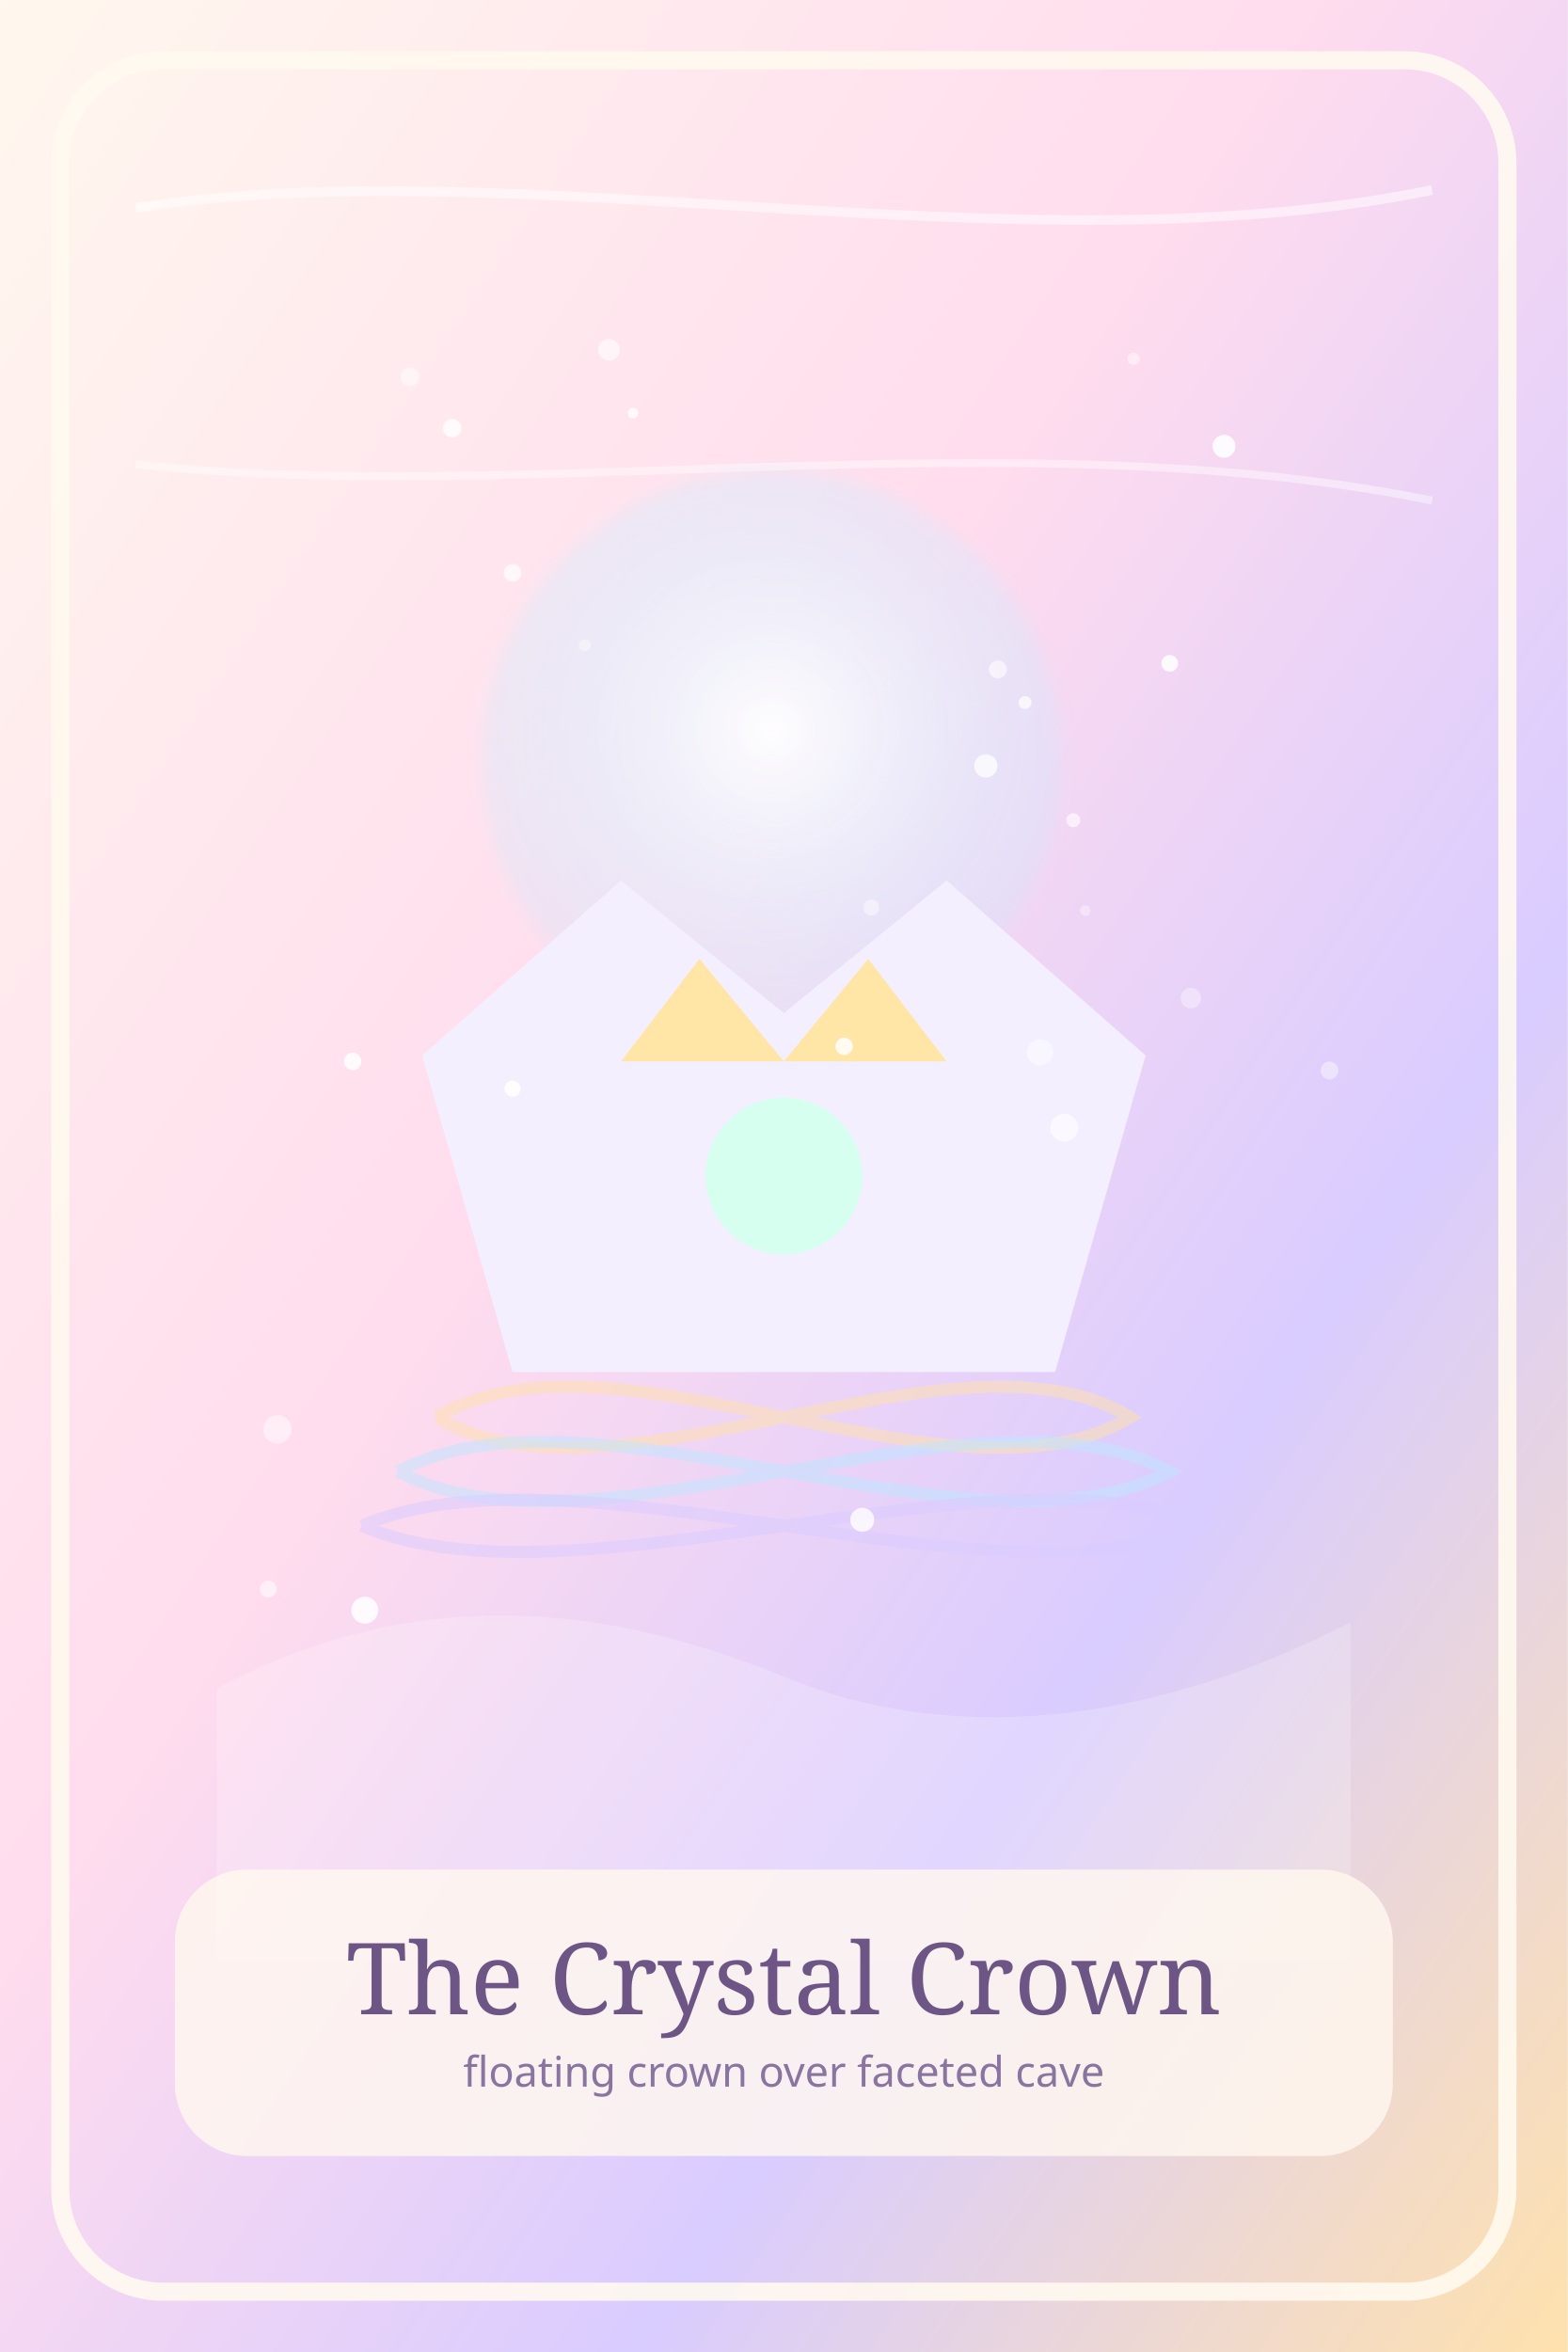
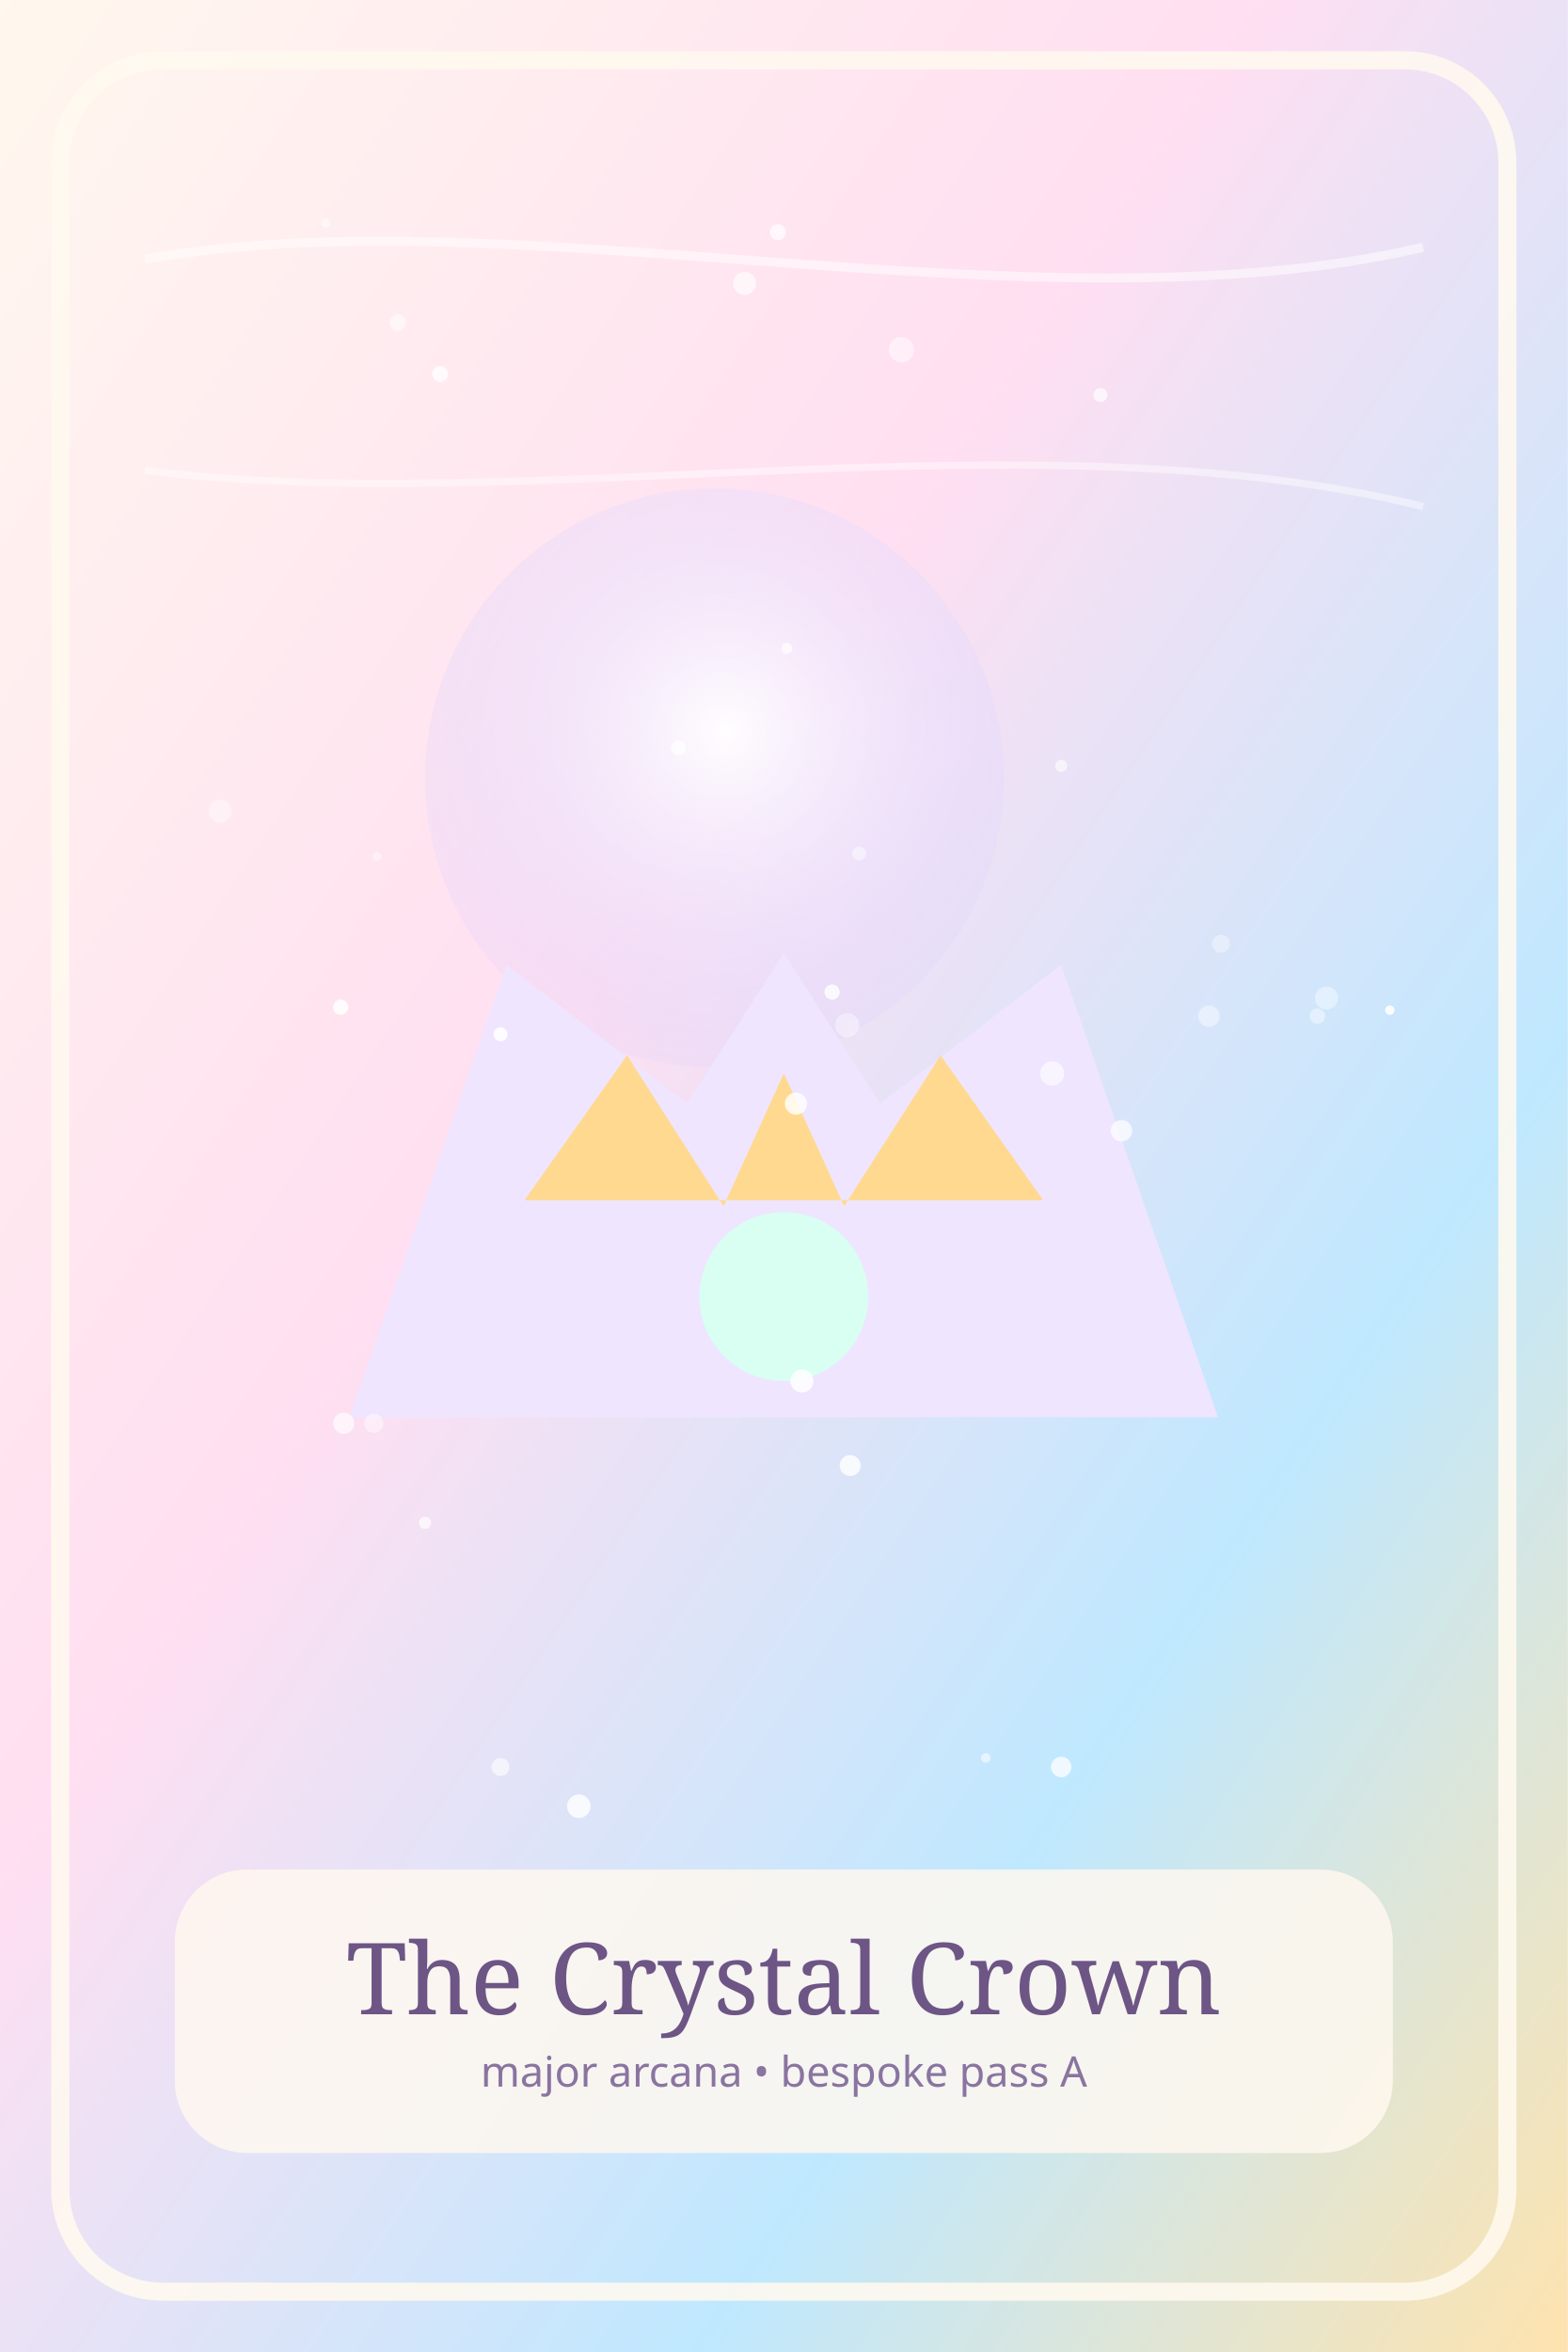
<svg xmlns="http://www.w3.org/2000/svg" viewBox="0 0 520 780" role="img" aria-labelledby="t d">
  <defs>
    <linearGradient id="bg" x1="0" y1="0" x2="1" y2="1">
      <stop offset="0%" stop-color="#fff8ee" />
-       <stop offset="42%" stop-color="#ffdcee" />
-       <stop offset="70%" stop-color="#d9ccff" />
-       <stop offset="100%" stop-color="#ffe2ac" />
+       <stop offset="40%" stop-color="#ffdff1" />
+       <stop offset="72%" stop-color="#bfe8ff" />
+       <stop offset="100%" stop-color="#ffe3ad" />
    </linearGradient>
-     <radialGradient id="orb" cx="50%" cy="45%" r="60%">
-       <stop offset="0%" stop-color="#ffffff" stop-opacity="0.94" />
-       <stop offset="100%" stop-color="#bfe7ff" stop-opacity="0.16" />
+     <radialGradient id="orb" cx="52%" cy="42%" r="60%">
+       <stop offset="0%" stop-color="#fff" stop-opacity=".95" />
+       <stop offset="100%" stop-color="#d8ccff" stop-opacity=".16" />
    </radialGradient>
-     <filter id="soft" x="-20%" y="-20%" width="140%" height="140%">
-       <feGaussianBlur stdDeviation="2.5" />
-     </filter>
  </defs>
  <rect width="520" height="780" fill="url(#bg)" />
-   <rect x="20" y="20" width="480" height="740" rx="34" fill="none" stroke="#fff9ef" stroke-width="6" opacity=".9" />
-   <path d="M45 69 C170 49,340 91,475 63" stroke="#fff" stroke-opacity=".50" stroke-width="3.2" fill="none" />
-   <path d="M45 154 C175 168,337 138,475 166" stroke="#fff" stroke-opacity=".42" stroke-width="2.6" fill="none" />
-   <circle cx="256" cy="252" r="96" fill="url(#orb)" filter="url(#soft)" />
-   <polygon points="170,455 350,455 380,350 314,292 260,336 206,292 140,350" fill="#f4efff" />
-   <polygon points="206,352 232,318 260,352 288,318 314,352" fill="#ffe5a6" />
-   <circle cx="260" cy="390" r="26" fill="#d6fff0" />
-   <path d="M72 560 C150 518,220 540,260 556 C305 575,370 578,448 538 L448 650 L72 650 Z" fill="#ffffff" fill-opacity=".20" />
-   <path d="M 145 470 C 203 435, 317 505, 375 470 C 317 435, 203 505, 145 470" stroke="#ffe2ac" stroke-opacity=".52" stroke-width="4" fill="none" />
-   <path d="M 132 488 C 196 454, 324 522, 388 488 C 324 454, 196 522, 132 488" stroke="#bfe7ff" stroke-opacity=".52" stroke-width="4" fill="none" />
-   <path d="M 120 506 C 190 476, 330 536, 400 506 C 330 476, 190 536, 120 506" stroke="#d9ccff" stroke-opacity=".52" stroke-width="4" fill="none" />
+   <rect x="20" y="20" width="480" height="740" rx="34" fill="none" stroke="#fff9ef" stroke-width="6" opacity=".88" />
+   <path d="M48 86 C170 64,344 112,472 82" stroke="#fff" stroke-width="3" opacity=".5" fill="none" />
+   <path d="M48 156 C176 172,342 136,472 168" stroke="#fff" stroke-width="2.4" opacity=".42" fill="none" />
+   <circle cx="237" cy="258" r="96" fill="url(#orb)" />
  <g>
-     <circle cx="121" cy="534" r="4.46" fill="#fff" opacity="0.86" />
-     <circle cx="89" cy="527" r="2.79" fill="#fff" opacity="0.56" />
-     <circle cx="327" cy="254" r="3.85" fill="#fff" opacity="0.75" />
-     <circle cx="202" cy="116" r="3.60" fill="#fff" opacity="0.55" />
-     <circle cx="388" cy="220" r="2.77" fill="#fff" opacity="0.87" />
-     <circle cx="210" cy="137" r="1.77" fill="#fff" opacity="0.77" />
-     <circle cx="376" cy="119" r="2.06" fill="#fff" opacity="0.44" />
-     <circle cx="345" cy="349" r="4.36" fill="#fff" opacity="0.41" />
-     <circle cx="441" cy="355" r="2.95" fill="#fff" opacity="0.42" />
-     <circle cx="194" cy="214" r="1.98" fill="#fff" opacity="0.39" />
-     <circle cx="406" cy="148" r="3.80" fill="#fff" opacity="0.90" />
-     <circle cx="360" cy="302" r="1.73" fill="#fff" opacity="0.37" />
-     <circle cx="117" cy="352" r="2.88" fill="#fff" opacity="0.88" />
-     <circle cx="353" cy="374" r="4.60" fill="#fff" opacity="0.60" />
-     <circle cx="150" cy="142" r="3.04" fill="#fff" opacity="0.77" />
-     <circle cx="170" cy="190" r="2.90" fill="#fff" opacity="0.72" />
-     <circle cx="395" cy="331" r="3.40" fill="#fff" opacity="0.36" />
-     <circle cx="280" cy="347" r="2.89" fill="#fff" opacity="0.83" />
-     <circle cx="289" cy="301" r="2.64" fill="#fff" opacity="0.44" />
-     <circle cx="136" cy="125" r="3.11" fill="#fff" opacity="0.52" />
-     <circle cx="331" cy="222" r="2.98" fill="#fff" opacity="0.57" />
-     <circle cx="92" cy="474" r="4.71" fill="#fff" opacity="0.49" />
-     <circle cx="340" cy="233" r="2.13" fill="#fff" opacity="0.71" />
-     <circle cx="170" cy="361" r="2.68" fill="#fff" opacity="0.87" />
-     <circle cx="356" cy="272" r="2.32" fill="#fff" opacity="0.60" />
-     <circle cx="286" cy="504" r="3.98" fill="#fff" opacity="0.80" />
+     <path d="M116 470 L168 320 L228 366 L260 316 L292 366 L352 320 L404 470 Z" fill="#efe5ff" />
+     <polygon points="174,398 208,350 240,400 260,356 280,400 312,350 346,398" fill="#ffd98f" />
+     <circle cx="260" cy="430" r="28" fill="#d9fff2" />
  </g>
-   <rect x="58" y="620" width="404" height="95" rx="24" fill="#fff8ef" opacity=".82" />
+   <g>
+     <circle cx="225" cy="248" r="2.40" fill="#fff" opacity="0.69" />
+     <circle cx="401" cy="337" r="3.57" fill="#fff" opacity="0.41" />
+     <circle cx="281" cy="340" r="4.01" fill="#fff" opacity="0.38" />
+     <circle cx="266" cy="458" r="3.83" fill="#fff" opacity="0.84" />
+     <circle cx="141" cy="505" r="2.02" fill="#fff" opacity="0.71" />
+     <circle cx="247" cy="94" r="3.80" fill="#fff" opacity="0.67" />
+     <circle cx="264" cy="366" r="3.67" fill="#fff" opacity="0.82" />
+     <circle cx="114" cy="472" r="3.50" fill="#fff" opacity="0.69" />
+     <circle cx="73" cy="269" r="3.82" fill="#fff" opacity="0.41" />
+     <circle cx="440" cy="331" r="3.82" fill="#fff" opacity="0.41" />
+     <circle cx="437" cy="337" r="2.57" fill="#fff" opacity="0.42" />
+     <circle cx="461" cy="335" r="1.57" fill="#fff" opacity="0.86" />
+     <circle cx="352" cy="586" r="3.40" fill="#fff" opacity="0.74" />
+     <circle cx="125" cy="284" r="1.49" fill="#fff" opacity="0.37" />
+     <circle cx="113" cy="334" r="2.51" fill="#fff" opacity="0.88" />
+     <circle cx="349" cy="356" r="4.02" fill="#fff" opacity="0.60" />
+     <circle cx="146" cy="124" r="2.64" fill="#fff" opacity="0.77" />
+     <circle cx="166" cy="586" r="2.99" fill="#fff" opacity="0.59" />
+     <circle cx="405" cy="313" r="2.96" fill="#fff" opacity="0.36" />
+     <circle cx="276" cy="329" r="2.52" fill="#fff" opacity="0.83" />
+     <circle cx="285" cy="283" r="2.29" fill="#fff" opacity="0.44" />
+     <circle cx="132" cy="107" r="2.71" fill="#fff" opacity="0.52" />
+     <circle cx="327" cy="583" r="1.59" fill="#fff" opacity="0.54" />
+     <circle cx="365" cy="131" r="2.33" fill="#fff" opacity="0.67" />
+     <circle cx="261" cy="215" r="1.84" fill="#fff" opacity="0.71" />
+     <circle cx="166" cy="343" r="2.33" fill="#fff" opacity="0.87" />
+     <circle cx="352" cy="254" r="2.01" fill="#fff" opacity="0.60" />
+     <circle cx="282" cy="486" r="3.48" fill="#fff" opacity="0.80" />
+     <circle cx="372" cy="375" r="3.56" fill="#fff" opacity="0.71" />
+     <circle cx="124" cy="472" r="3.19" fill="#fff" opacity="0.43" />
+     <circle cx="258" cy="77" r="2.67" fill="#fff" opacity="0.71" />
+     <circle cx="108" cy="74" r="1.47" fill="#fff" opacity="0.49" />
+     <circle cx="299" cy="116" r="4.19" fill="#fff" opacity="0.50" />
+     <circle cx="192" cy="599" r="3.91" fill="#fff" opacity="0.81" />
+   </g>
+   <rect x="58" y="620" width="404" height="94" rx="24" fill="#fff8ef" opacity=".84" />
  <text x="260" y="668" text-anchor="middle" font-family="'Cormorant Garamond', Georgia, serif" font-size="33" fill="#6d5585">The Crystal Crown</text>
-   <text x="260" y="692" text-anchor="middle" font-family="'Nunito', sans-serif" font-size="14" fill="#8a74a0">floating crown over faceted cave</text>
+   <text x="260" y="692" text-anchor="middle" font-family="'Nunito', sans-serif" font-size="14" fill="#8a74a0">major arcana • bespoke pass A</text>
</svg>
